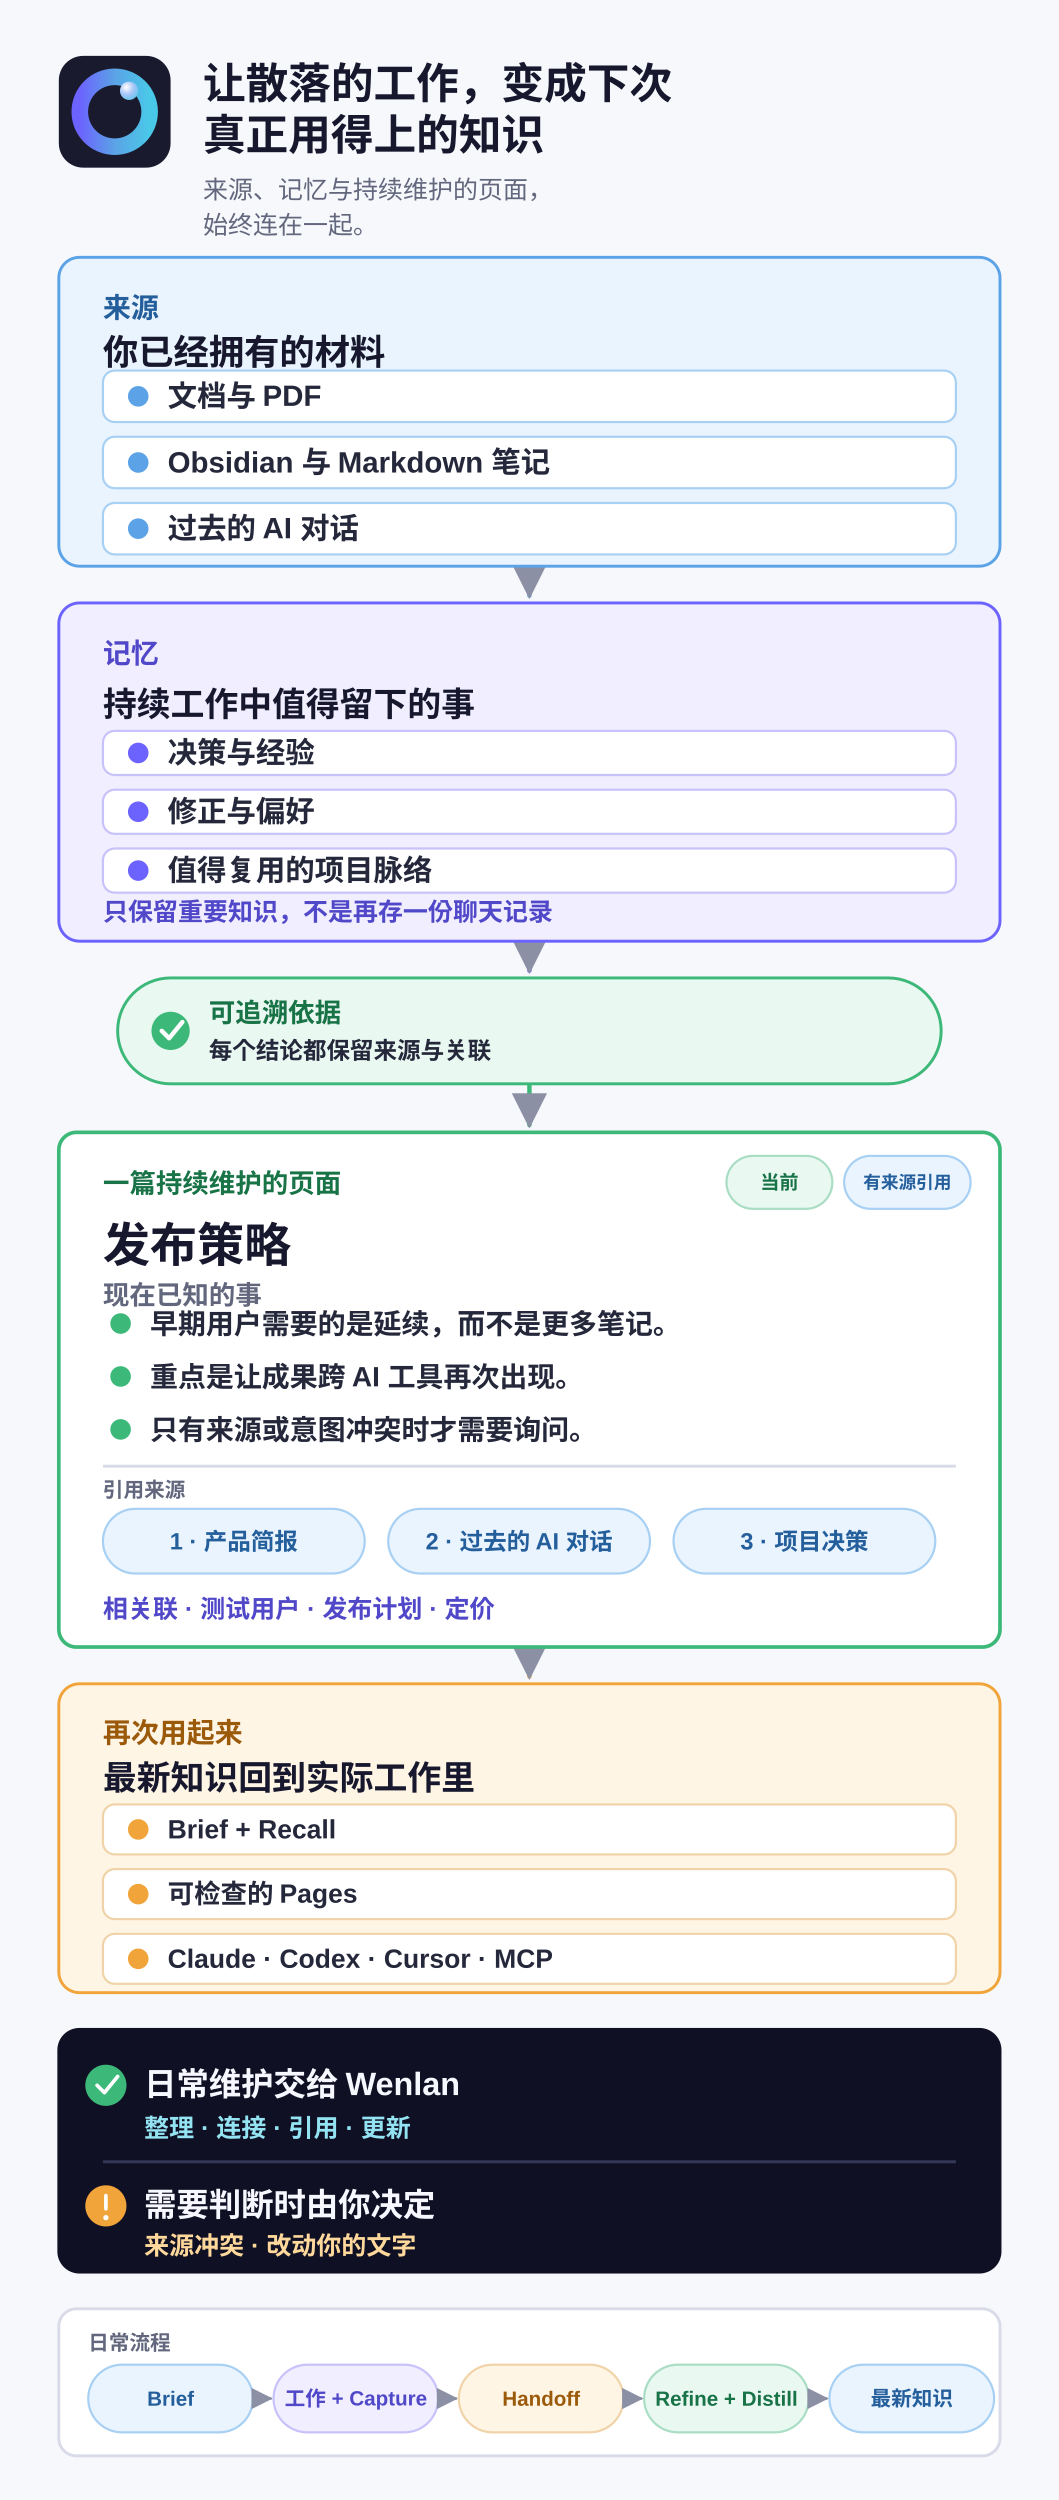
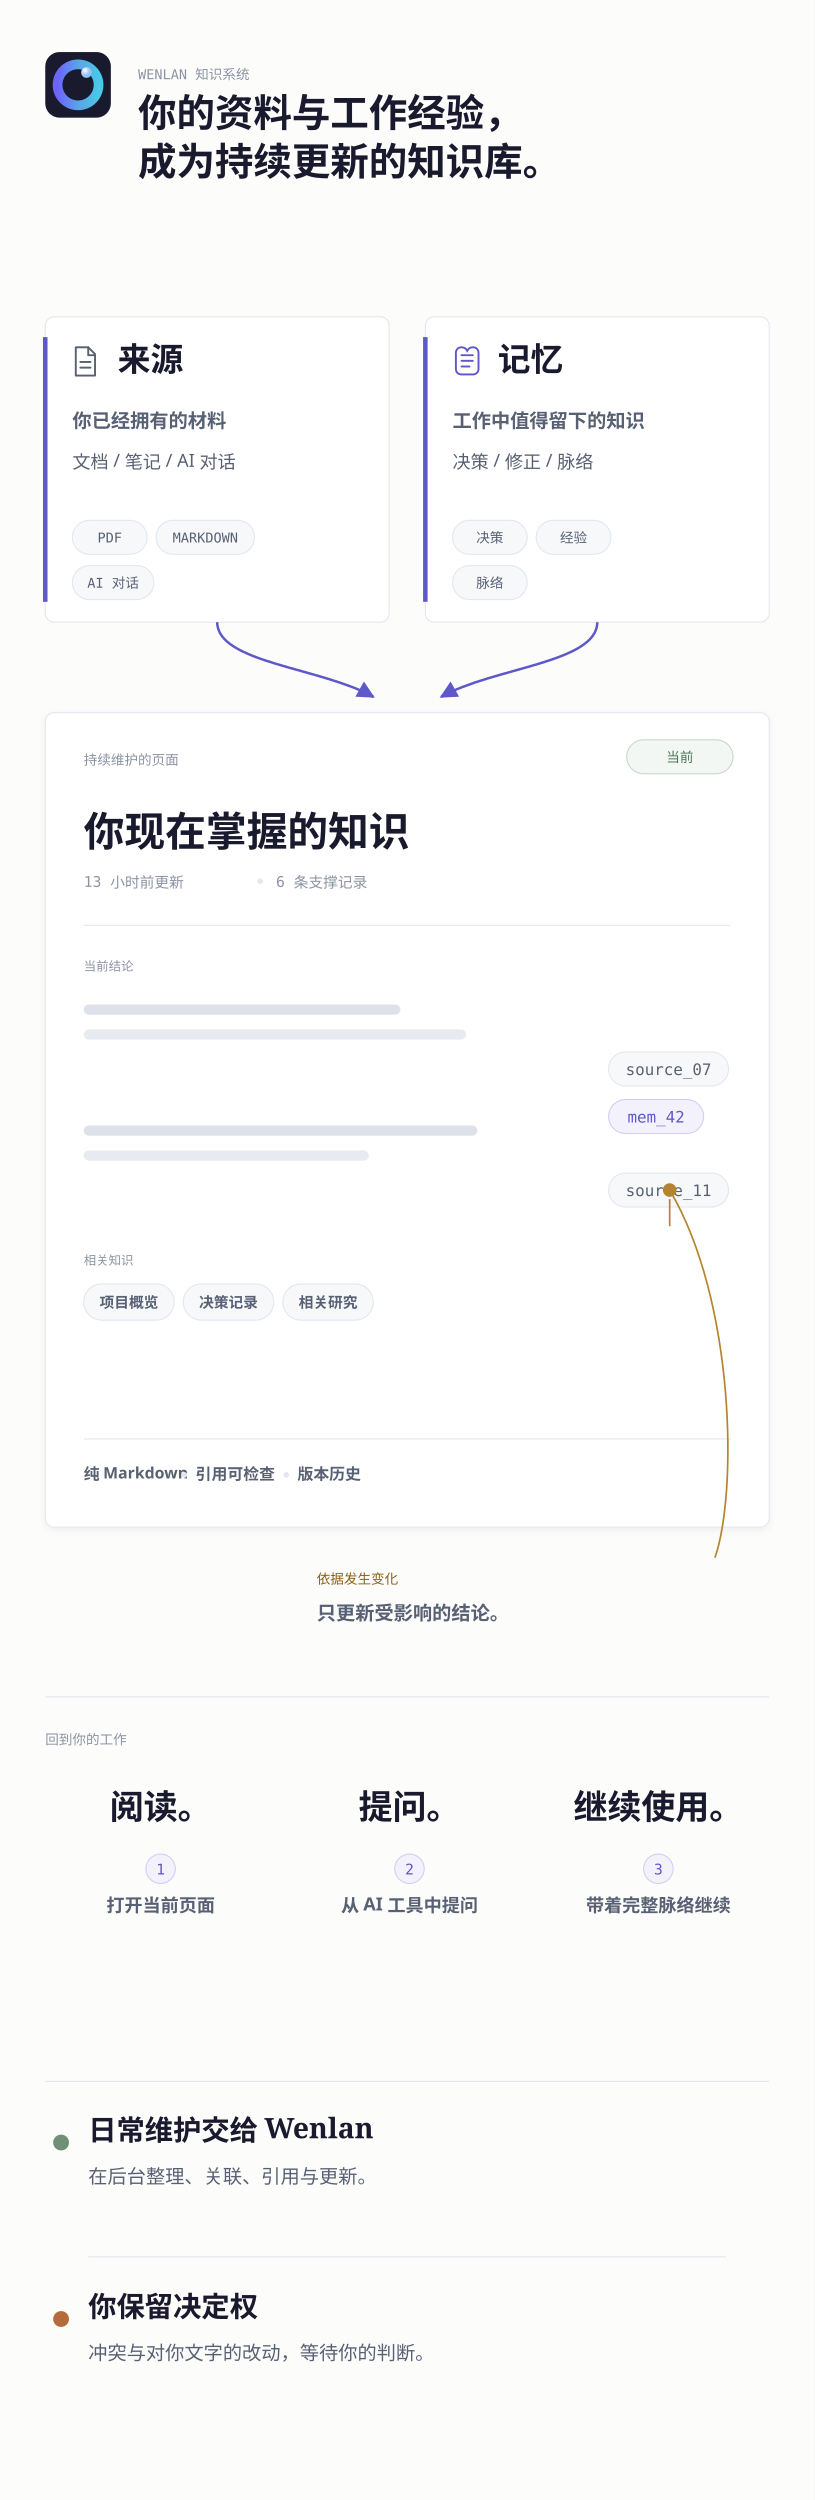
- <svg xmlns="http://www.w3.org/2000/svg" width="720" height="1700" viewBox="0 0 720 1700" fill="none" role="img" aria-labelledby="title desc">
-   <rect width="720" height="1700" fill="#F7F8FC" />
-   <g transform="translate(40 38) scale(0.1484375)">
+ <svg xmlns="http://www.w3.org/2000/svg" width="720" height="2210" viewBox="0 0 720 2210" role="img" aria-labelledby="title desc">
+   <style>text { font-kerning: normal; }</style>
+   <rect width="720" height="2210" fill="#FCFCFB" />
+   <g transform="translate(40 46) scale(0.1132812)">
    <rect width="512" height="512" rx="112" fill="#1A1A2E" />
    <circle cx="256" cy="256" r="160" fill="none" stroke="url(#overview-zh-Hans-mobile-ring)" stroke-width="76" />
    <circle cx="322" cy="160" r="42" fill="url(#overview-zh-Hans-mobile-orb)" />
  </g>
-   <text x="138" y="67" fill="#17182E" font-family="&quot;PingFang SC&quot;, &quot;PingFang TC&quot;, &quot;Hiragino Sans GB&quot;, Arial, sans-serif" font-size="29" font-weight="740" text-anchor="start" letter-spacing="0">让散落的工作，变成下次</text>
-   <text x="138" y="102" fill="#17182E" font-family="&quot;PingFang SC&quot;, &quot;PingFang TC&quot;, &quot;Hiragino Sans GB&quot;, Arial, sans-serif" font-size="29" font-weight="740" text-anchor="start" letter-spacing="0">真正用得上的知识</text>
-   <text x="138" y="135" fill="#62677D" font-family="&quot;PingFang SC&quot;, &quot;PingFang TC&quot;, &quot;Hiragino Sans GB&quot;, Arial, sans-serif" font-size="17" font-weight="520" text-anchor="start" letter-spacing="0">来源、记忆与持续维护的页面，</text>
-   <text x="138" y="159" fill="#62677D" font-family="&quot;PingFang SC&quot;, &quot;PingFang TC&quot;, &quot;Hiragino Sans GB&quot;, Arial, sans-serif" font-size="17" font-weight="520" text-anchor="start" letter-spacing="0">始终连在一起。</text>
-   <path d="M 360 385 V 405" fill="none" stroke="#5BA3E6" stroke-width="3" stroke-linecap="round" stroke-linejoin="round" marker-end="url(#overview-zh-Hans-mobile-arrow)" />
-   <path d="M 360 640 V 660" fill="none" stroke="#6C63FF" stroke-width="3" stroke-linecap="round" stroke-linejoin="round" marker-end="url(#overview-zh-Hans-mobile-arrow)" />
-   <path d="M 360 737 V 765" fill="none" stroke="#3CB878" stroke-width="3" stroke-linecap="round" stroke-linejoin="round" marker-end="url(#overview-zh-Hans-mobile-arrow)" />
-   <path d="M 360 1120 V 1140" fill="none" stroke="#F0A43A" stroke-width="3" stroke-linecap="round" stroke-linejoin="round" marker-end="url(#overview-zh-Hans-mobile-arrow)" />
-   <rect x="40" y="175" width="640" height="210" rx="14" fill="#EAF4FF" stroke="#5BA3E6" stroke-width="2" />
-   <text x="70" y="216" fill="#245F9C" font-family="&quot;PingFang SC&quot;, &quot;PingFang TC&quot;, &quot;Hiragino Sans GB&quot;, Arial, sans-serif" font-size="19" font-weight="760" text-anchor="start" letter-spacing="0">来源</text>
-   <text x="70" y="248" fill="#17182E" font-family="&quot;PingFang SC&quot;, &quot;PingFang TC&quot;, &quot;Hiragino Sans GB&quot;, Arial, sans-serif" font-size="24" font-weight="700" text-anchor="start" letter-spacing="0">你已经拥有的材料</text>
-   <rect x="70" y="252" width="580" height="35" rx="8" fill="#FFFFFF" stroke="#A8D0F3" stroke-width="1.5" />
-   <circle cx="94" cy="269.5" r="7" fill="#5BA3E6" />
-   <text x="114" y="276.3" fill="#25283B" font-family="&quot;PingFang SC&quot;, &quot;PingFang TC&quot;, &quot;Hiragino Sans GB&quot;, Arial, sans-serif" font-size="20" font-weight="620" text-anchor="start" letter-spacing="0">文档与 PDF</text>
-   <rect x="70" y="297" width="580" height="35" rx="8" fill="#FFFFFF" stroke="#A8D0F3" stroke-width="1.5" />
-   <circle cx="94" cy="314.5" r="7" fill="#5BA3E6" />
-   <text x="114" y="321.3" fill="#25283B" font-family="&quot;PingFang SC&quot;, &quot;PingFang TC&quot;, &quot;Hiragino Sans GB&quot;, Arial, sans-serif" font-size="20" font-weight="620" text-anchor="start" letter-spacing="0">Obsidian 与 Markdown 笔记</text>
-   <rect x="70" y="342" width="580" height="35" rx="8" fill="#FFFFFF" stroke="#A8D0F3" stroke-width="1.5" />
-   <circle cx="94" cy="359.5" r="7" fill="#5BA3E6" />
-   <text x="114" y="366.3" fill="#25283B" font-family="&quot;PingFang SC&quot;, &quot;PingFang TC&quot;, &quot;Hiragino Sans GB&quot;, Arial, sans-serif" font-size="20" font-weight="620" text-anchor="start" letter-spacing="0">过去的 AI 对话</text>
-   <rect x="40" y="410" width="640" height="230" rx="14" fill="#F0EEFF" stroke="#6C63FF" stroke-width="2" />
-   <text x="70" y="451" fill="#5048C8" font-family="&quot;PingFang SC&quot;, &quot;PingFang TC&quot;, &quot;Hiragino Sans GB&quot;, Arial, sans-serif" font-size="19" font-weight="760" text-anchor="start" letter-spacing="0">记忆</text>
-   <text x="70" y="487" fill="#17182E" font-family="&quot;PingFang SC&quot;, &quot;PingFang TC&quot;, &quot;Hiragino Sans GB&quot;, Arial, sans-serif" font-size="23" font-weight="700" text-anchor="start" letter-spacing="0">持续工作中值得留下的事</text>
-   <rect x="70" y="497" width="580" height="30" rx="8" fill="#FFFFFF" stroke="#C8C2FA" stroke-width="1.5" />
-   <circle cx="94" cy="512" r="7" fill="#6C63FF" />
-   <text x="114" y="518.8" fill="#25283B" font-family="&quot;PingFang SC&quot;, &quot;PingFang TC&quot;, &quot;Hiragino Sans GB&quot;, Arial, sans-serif" font-size="20" font-weight="620" text-anchor="start" letter-spacing="0">决策与经验</text>
-   <rect x="70" y="537" width="580" height="30" rx="8" fill="#FFFFFF" stroke="#C8C2FA" stroke-width="1.5" />
-   <circle cx="94" cy="552" r="7" fill="#6C63FF" />
-   <text x="114" y="558.8" fill="#25283B" font-family="&quot;PingFang SC&quot;, &quot;PingFang TC&quot;, &quot;Hiragino Sans GB&quot;, Arial, sans-serif" font-size="20" font-weight="620" text-anchor="start" letter-spacing="0">修正与偏好</text>
-   <rect x="70" y="577" width="580" height="30" rx="8" fill="#FFFFFF" stroke="#C8C2FA" stroke-width="1.5" />
-   <circle cx="94" cy="592" r="7" fill="#6C63FF" />
-   <text x="114" y="598.8" fill="#25283B" font-family="&quot;PingFang SC&quot;, &quot;PingFang TC&quot;, &quot;Hiragino Sans GB&quot;, Arial, sans-serif" font-size="20" font-weight="620" text-anchor="start" letter-spacing="0">值得复用的项目脉络</text>
-   <text x="70" y="626" fill="#5048C8" font-family="&quot;PingFang SC&quot;, &quot;PingFang TC&quot;, &quot;Hiragino Sans GB&quot;, Arial, sans-serif" font-size="17" font-weight="600" text-anchor="start" letter-spacing="0">只保留重要知识，不是再存一份聊天记录</text>
-   <rect x="80" y="665" width="560" height="72" rx="36" fill="#EAF8F2" stroke="#3CB878" stroke-width="2" />
-   <circle cx="116" cy="701" r="13" fill="#3CB878" />
-   <path d="M110 701L115 706L124 695" fill="none" stroke="#FFFFFF" stroke-width="3" stroke-linecap="round" stroke-linejoin="round" />
-   <text x="142" y="695" fill="#187347" font-family="&quot;PingFang SC&quot;, &quot;PingFang TC&quot;, &quot;Hiragino Sans GB&quot;, Arial, sans-serif" font-size="18" font-weight="760" text-anchor="start" letter-spacing="0">可追溯依据</text>
-   <text x="142" y="720" fill="#25283B" font-family="&quot;PingFang SC&quot;, &quot;PingFang TC&quot;, &quot;Hiragino Sans GB&quot;, Arial, sans-serif" font-size="16" font-weight="560" text-anchor="start" letter-spacing="0">每个结论都保留来源与关联</text>
-   <rect x="40" y="770" width="640" height="350" rx="12" fill="#FFFFFF" stroke="#3CB878" stroke-width="2.5" />
-   <text x="70" y="811" fill="#187347" font-family="&quot;PingFang SC&quot;, &quot;PingFang TC&quot;, &quot;Hiragino Sans GB&quot;, Arial, sans-serif" font-size="18" font-weight="760" text-anchor="start" letter-spacing="0">一篇持续维护的页面</text>
-   <rect x="494" y="786" width="72" height="36" rx="18" fill="#EAF8F2" stroke="#A9DDC4" stroke-width="1.5" />
-   <text x="530" y="808.55" fill="#187347" font-family="&quot;PingFang SC&quot;, &quot;PingFang TC&quot;, &quot;Hiragino Sans GB&quot;, Arial, sans-serif" font-size="13" font-weight="720" text-anchor="middle" letter-spacing="0">当前</text>
-   <rect x="574" y="786" width="86" height="36" rx="18" fill="#EAF4FF" stroke="#A8D0F3" stroke-width="1.5" />
-   <text x="617" y="808.2" fill="#245F9C" font-family="&quot;PingFang SC&quot;, &quot;PingFang TC&quot;, &quot;Hiragino Sans GB&quot;, Arial, sans-serif" font-size="12" font-weight="720" text-anchor="middle" letter-spacing="0">有来源引用</text>
-   <text x="70" y="858" fill="#17182E" font-family="&quot;PingFang SC&quot;, &quot;PingFang TC&quot;, &quot;Hiragino Sans GB&quot;, Arial, sans-serif" font-size="32" font-weight="740" text-anchor="start" letter-spacing="0">发布策略</text>
-   <text x="70" y="887" fill="#62677D" font-family="&quot;PingFang SC&quot;, &quot;PingFang TC&quot;, &quot;Hiragino Sans GB&quot;, Arial, sans-serif" font-size="18" font-weight="700" text-anchor="start" letter-spacing="0">现在已知的事</text>
-   <circle cx="82" cy="900" r="7" fill="#3CB878" />
-   <text x="102" y="907" fill="#25283B" font-family="&quot;PingFang SC&quot;, &quot;PingFang TC&quot;, &quot;Hiragino Sans GB&quot;, Arial, sans-serif" font-size="19" font-weight="570" text-anchor="start" letter-spacing="0">早期用户需要的是延续，而不是更多笔记。</text>
-   <circle cx="82" cy="936" r="7" fill="#3CB878" />
-   <text x="102" y="943" fill="#25283B" font-family="&quot;PingFang SC&quot;, &quot;PingFang TC&quot;, &quot;Hiragino Sans GB&quot;, Arial, sans-serif" font-size="19" font-weight="570" text-anchor="start" letter-spacing="0">重点是让成果跨 AI 工具再次出现。</text>
-   <circle cx="82" cy="972" r="7" fill="#3CB878" />
-   <text x="102" y="979" fill="#25283B" font-family="&quot;PingFang SC&quot;, &quot;PingFang TC&quot;, &quot;Hiragino Sans GB&quot;, Arial, sans-serif" font-size="19" font-weight="570" text-anchor="start" letter-spacing="0">只有来源或意图冲突时才需要询问。</text>
-   <line x1="70" y1="997" x2="650" y2="997" stroke="#D9DCE8" stroke-width="2" />
-   <text x="70" y="1018" fill="#62677D" font-family="&quot;PingFang SC&quot;, &quot;PingFang TC&quot;, &quot;Hiragino Sans GB&quot;, Arial, sans-serif" font-size="14" font-weight="760" text-anchor="start" letter-spacing="0">引用来源</text>
-   <rect x="70" y="1026" width="178" height="44" rx="22" fill="#EAF4FF" stroke="#A8D0F3" stroke-width="1.5" />
-   <text x="159" y="1053.6" fill="#245F9C" font-family="&quot;PingFang SC&quot;, &quot;PingFang TC&quot;, &quot;Hiragino Sans GB&quot;, Arial, sans-serif" font-size="16" font-weight="720" text-anchor="middle" letter-spacing="0">1 · 产品简报</text>
-   <rect x="264" y="1026" width="178" height="44" rx="22" fill="#EAF4FF" stroke="#A8D0F3" stroke-width="1.5" />
-   <text x="353" y="1053.6" fill="#245F9C" font-family="&quot;PingFang SC&quot;, &quot;PingFang TC&quot;, &quot;Hiragino Sans GB&quot;, Arial, sans-serif" font-size="16" font-weight="720" text-anchor="middle" letter-spacing="0">2 · 过去的 AI 对话</text>
-   <rect x="458" y="1026" width="178" height="44" rx="22" fill="#EAF4FF" stroke="#A8D0F3" stroke-width="1.5" />
-   <text x="547" y="1053.6" fill="#245F9C" font-family="&quot;PingFang SC&quot;, &quot;PingFang TC&quot;, &quot;Hiragino Sans GB&quot;, Arial, sans-serif" font-size="16" font-weight="720" text-anchor="middle" letter-spacing="0">3 · 项目决策</text>
-   <text x="70" y="1100" fill="#5048C8" font-family="&quot;PingFang SC&quot;, &quot;PingFang TC&quot;, &quot;Hiragino Sans GB&quot;, Arial, sans-serif" font-size="17" font-weight="620" text-anchor="start" letter-spacing="0">相关联 · 测试用户 · 发布计划 · 定价</text>
-   <rect x="40" y="1145" width="640" height="210" rx="14" fill="#FFF5E5" stroke="#F0A43A" stroke-width="2" />
-   <text x="70" y="1185" fill="#9B5A0A" font-family="&quot;PingFang SC&quot;, &quot;PingFang TC&quot;, &quot;Hiragino Sans GB&quot;, Arial, sans-serif" font-size="19" font-weight="760" text-anchor="start" letter-spacing="0">再次用起来</text>
-   <text x="70" y="1217" fill="#17182E" font-family="&quot;PingFang SC&quot;, &quot;PingFang TC&quot;, &quot;Hiragino Sans GB&quot;, Arial, sans-serif" font-size="23" font-weight="700" text-anchor="start" letter-spacing="0">最新知识回到实际工作里</text>
-   <rect x="70" y="1227" width="580" height="34" rx="8" fill="#FFFFFF" stroke="#F0D3A8" stroke-width="1.5" />
-   <circle cx="94" cy="1244" r="7" fill="#F0A43A" />
-   <text x="114" y="1250.12" fill="#25283B" font-family="&quot;PingFang SC&quot;, &quot;PingFang TC&quot;, &quot;Hiragino Sans GB&quot;, Arial, sans-serif" font-size="18" font-weight="620" text-anchor="start" letter-spacing="0">Brief + Recall</text>
-   <rect x="70" y="1271" width="580" height="34" rx="8" fill="#FFFFFF" stroke="#F0D3A8" stroke-width="1.5" />
-   <circle cx="94" cy="1288" r="7" fill="#F0A43A" />
-   <text x="114" y="1294.12" fill="#25283B" font-family="&quot;PingFang SC&quot;, &quot;PingFang TC&quot;, &quot;Hiragino Sans GB&quot;, Arial, sans-serif" font-size="18" font-weight="620" text-anchor="start" letter-spacing="0">可检查的 Pages</text>
-   <rect x="70" y="1315" width="580" height="34" rx="8" fill="#FFFFFF" stroke="#F0D3A8" stroke-width="1.5" />
-   <circle cx="94" cy="1332" r="7" fill="#F0A43A" />
-   <text x="114" y="1338.12" fill="#25283B" font-family="&quot;PingFang SC&quot;, &quot;PingFang TC&quot;, &quot;Hiragino Sans GB&quot;, Arial, sans-serif" font-size="18" font-weight="620" text-anchor="start" letter-spacing="0">Claude · Codex · Cursor · MCP</text>
-   <rect x="40" y="1380" width="640" height="165" rx="14" fill="#101024" stroke="#101024" stroke-width="2" />
-   <circle cx="72" cy="1418" r="14" fill="#3CB878" />
-   <path d="M66 1418L71 1423L80 1412" fill="none" stroke="#FFFFFF" stroke-width="2.5" stroke-linecap="round" stroke-linejoin="round" />
-   <text x="98" y="1425" fill="#F7F8FF" font-family="&quot;PingFang SC&quot;, &quot;PingFang TC&quot;, &quot;Hiragino Sans GB&quot;, Arial, sans-serif" font-size="22" font-weight="700" text-anchor="start" letter-spacing="0">日常维护交给 Wenlan</text>
-   <text x="98" y="1453" fill="#93E3F2" font-family="&quot;PingFang SC&quot;, &quot;PingFang TC&quot;, &quot;Hiragino Sans GB&quot;, Arial, sans-serif" font-size="17" font-weight="600" text-anchor="start" letter-spacing="0">整理 · 连接 · 引用 · 更新</text>
-   <line x1="70" y1="1470" x2="650" y2="1470" stroke="#343858" stroke-width="2" />
-   <circle cx="72" cy="1500" r="14" fill="#F0A43A" />
-   <path d="M72 1493V1502" stroke="#FFFFFF" stroke-width="2.5" stroke-linecap="round" />
-   <circle cx="72" cy="1508" r="1.8" fill="#FFFFFF" />
-   <text x="98" y="1507" fill="#F7F8FF" font-family="&quot;PingFang SC&quot;, &quot;PingFang TC&quot;, &quot;Hiragino Sans GB&quot;, Arial, sans-serif" font-size="22" font-weight="700" text-anchor="start" letter-spacing="0">需要判断时由你决定</text>
-   <text x="98" y="1533" fill="#FFD89B" font-family="&quot;PingFang SC&quot;, &quot;PingFang TC&quot;, &quot;Hiragino Sans GB&quot;, Arial, sans-serif" font-size="17" font-weight="600" text-anchor="start" letter-spacing="0">来源冲突 · 改动你的文字</text>
-   <rect x="40" y="1570" width="640" height="100" rx="12" fill="#FFFFFF" stroke="#D9DCE8" stroke-width="2" />
-   <text x="60" y="1598" fill="#62677D" font-family="&quot;PingFang SC&quot;, &quot;PingFang TC&quot;, &quot;Hiragino Sans GB&quot;, Arial, sans-serif" font-size="14" font-weight="760" text-anchor="start" letter-spacing="0">日常流程</text>
-   <rect x="60" y="1608" width="112" height="46" rx="23" fill="#EAF4FF" stroke="#A8D0F3" stroke-width="1.5" />
-   <text x="116" y="1635.9" fill="#245F9C" font-family="&quot;PingFang SC&quot;, &quot;PingFang TC&quot;, &quot;Hiragino Sans GB&quot;, Arial, sans-serif" font-size="14" font-weight="720" text-anchor="middle" letter-spacing="0">Brief</text>
-   <path d="M 175 1631 H 184" fill="none" stroke="#8B90A4" stroke-width="1.8" stroke-linecap="round" stroke-linejoin="round" marker-end="url(#overview-zh-Hans-mobile-arrow)" />
-   <rect x="186" y="1608" width="112" height="46" rx="23" fill="#F0EEFF" stroke="#C8C2FA" stroke-width="1.5" />
-   <text x="242" y="1635.9" fill="#5048C8" font-family="&quot;PingFang SC&quot;, &quot;PingFang TC&quot;, &quot;Hiragino Sans GB&quot;, Arial, sans-serif" font-size="14" font-weight="720" text-anchor="middle" letter-spacing="0">工作 + Capture</text>
-   <path d="M 301 1631 H 310" fill="none" stroke="#8B90A4" stroke-width="1.8" stroke-linecap="round" stroke-linejoin="round" marker-end="url(#overview-zh-Hans-mobile-arrow)" />
-   <rect x="312" y="1608" width="112" height="46" rx="23" fill="#FFF5E5" stroke="#F0D3A8" stroke-width="1.5" />
-   <text x="368" y="1635.9" fill="#9B5A0A" font-family="&quot;PingFang SC&quot;, &quot;PingFang TC&quot;, &quot;Hiragino Sans GB&quot;, Arial, sans-serif" font-size="14" font-weight="720" text-anchor="middle" letter-spacing="0">Handoff</text>
-   <path d="M 427 1631 H 436" fill="none" stroke="#8B90A4" stroke-width="1.8" stroke-linecap="round" stroke-linejoin="round" marker-end="url(#overview-zh-Hans-mobile-arrow)" />
-   <rect x="438" y="1608" width="112" height="46" rx="23" fill="#EAF8F2" stroke="#A9DDC4" stroke-width="1.5" />
-   <text x="494" y="1635.9" fill="#187347" font-family="&quot;PingFang SC&quot;, &quot;PingFang TC&quot;, &quot;Hiragino Sans GB&quot;, Arial, sans-serif" font-size="14" font-weight="720" text-anchor="middle" letter-spacing="0">Refine + Distill</text>
-   <path d="M 553 1631 H 562" fill="none" stroke="#8B90A4" stroke-width="1.8" stroke-linecap="round" stroke-linejoin="round" marker-end="url(#overview-zh-Hans-mobile-arrow)" />
-   <rect x="564" y="1608" width="112" height="46" rx="23" fill="#EAF4FF" stroke="#A8D0F3" stroke-width="1.5" />
-   <text x="620" y="1635.9" fill="#245F9C" font-family="&quot;PingFang SC&quot;, &quot;PingFang TC&quot;, &quot;Hiragino Sans GB&quot;, Arial, sans-serif" font-size="14" font-weight="720" text-anchor="middle" letter-spacing="0">最新知识</text>
+   <g data-fit-region="overview-zh-Hans-mobile-heading" data-fit-x="122" data-fit-y="44" data-fit-width="558" data-fit-height="190" data-check-overlap="false">
+     <text x="122" y="70" font-family="&quot;JetBrains Mono&quot;, &quot;PingFang SC&quot;, &quot;PingFang TC&quot;, ui-monospace, monospace" font-size="12" font-weight="500" fill="#8B93A3" text-anchor="start">WENLAN 知识系统</text>
+     <text x="122" y="112" font-family="&quot;Songti SC&quot;, &quot;Songti TC&quot;, &quot;STSong&quot;, &quot;PingFang SC&quot;, &quot;PingFang TC&quot;, serif" font-size="34" font-weight="600" fill="#1A1A2E" text-anchor="start">你的资料与工作经验，</text>
+     <text x="122" y="155" font-family="&quot;Songti SC&quot;, &quot;Songti TC&quot;, &quot;STSong&quot;, &quot;PingFang SC&quot;, &quot;PingFang TC&quot;, serif" font-size="34" font-weight="600" fill="#1A1A2E" text-anchor="start">成为持续更新的知识库。</text>
+   </g>
+   <g data-fit-region="overview-zh-Hans-mobile-sources" data-fit-x="40" data-fit-y="280" data-fit-width="304" data-fit-height="270" data-check-overlap="true">
+     <rect x="40" y="280" width="304" height="270" rx="8" fill="#FFFFFF" stroke="#E3E7EE" />
+     <line x1="40" y1="298" x2="40" y2="532" stroke="#5E58C8" stroke-width="4" />
+     <g fill="none" stroke="#586174" stroke-width="1.7" stroke-linecap="round" stroke-linejoin="round">
+       <path d="M67 307h11l6 6v19H67z" />
+       <path d="M78 307v7h6" />
+       <path d="M71 320h9M71 325h9" />
+     </g>
+     <text x="104" y="328" font-family="&quot;Songti SC&quot;, &quot;Songti TC&quot;, &quot;STSong&quot;, &quot;PingFang SC&quot;, &quot;PingFang TC&quot;, serif" font-size="29" font-weight="600" fill="#1A1A2E" text-anchor="start">来源</text>
+     <text x="64" y="378" font-family="&quot;PingFang SC&quot;, &quot;PingFang TC&quot;, &quot;Hiragino Sans GB&quot;, sans-serif" font-size="17" font-weight="600" fill="#586174" text-anchor="start">你已经拥有的材料</text>
+     <text x="64" y="414" font-family="&quot;PingFang SC&quot;, &quot;PingFang TC&quot;, &quot;Hiragino Sans GB&quot;, sans-serif" font-size="16" font-weight="400" fill="#586174" text-anchor="start">文档 / 笔记 / AI 对话</text>
+     <g>
+       <rect x="64" y="460" width="66" height="30" rx="15" fill="#F7F8FA" stroke="#E3E7EE" />
+       <text x="97" y="479.56" font-family="&quot;JetBrains Mono&quot;, &quot;PingFang SC&quot;, &quot;PingFang TC&quot;, ui-monospace, monospace" font-size="12" font-weight="500" fill="#586174" text-anchor="middle">PDF</text>
+     </g>
+     <g>
+       <rect x="138" y="460" width="87" height="30" rx="15" fill="#F7F8FA" stroke="#E3E7EE" />
+       <text x="181.5" y="479.56" font-family="&quot;JetBrains Mono&quot;, &quot;PingFang SC&quot;, &quot;PingFang TC&quot;, ui-monospace, monospace" font-size="12" font-weight="500" fill="#586174" text-anchor="middle">MARKDOWN</text>
+     </g>
+     <g>
+       <rect x="64" y="500" width="72" height="30" rx="15" fill="#F7F8FA" stroke="#E3E7EE" />
+       <text x="100" y="519.56" font-family="&quot;JetBrains Mono&quot;, &quot;PingFang SC&quot;, &quot;PingFang TC&quot;, ui-monospace, monospace" font-size="12" font-weight="500" fill="#586174" text-anchor="middle">AI 对话</text>
+     </g>
+   </g>
+   <g data-fit-region="overview-zh-Hans-mobile-memories" data-fit-x="376" data-fit-y="280" data-fit-width="304" data-fit-height="270" data-check-overlap="true">
+     <rect x="376" y="280" width="304" height="270" rx="8" fill="#FFFFFF" stroke="#E3E7EE" />
+     <line x1="376" y1="298" x2="376" y2="532" stroke="#5E58C8" stroke-width="4" />
+     <g fill="none" stroke="#5E58C8" stroke-width="1.7" stroke-linecap="round">
+       <path d="M403 312c0-3 2-5 5-5 2 0 4 1 5 3 1-2 3-3 5-3 3 0 5 2 5 5v14c0 3-2 5-5 5H408c-3 0-5-2-5-5z" />
+       <path d="M408 314h10M408 319h10M408 324h7" />
+     </g>
+     <text x="440" y="328" font-family="&quot;Songti SC&quot;, &quot;Songti TC&quot;, &quot;STSong&quot;, &quot;PingFang SC&quot;, &quot;PingFang TC&quot;, serif" font-size="29" font-weight="600" fill="#1A1A2E" text-anchor="start">记忆</text>
+     <text x="400" y="378" font-family="&quot;PingFang SC&quot;, &quot;PingFang TC&quot;, &quot;Hiragino Sans GB&quot;, sans-serif" font-size="17" font-weight="600" fill="#586174" text-anchor="start">工作中值得留下的知识</text>
+     <text x="400" y="414" font-family="&quot;PingFang SC&quot;, &quot;PingFang TC&quot;, &quot;Hiragino Sans GB&quot;, sans-serif" font-size="16" font-weight="400" fill="#586174" text-anchor="start">决策 / 修正 / 脉络</text>
+     <g>
+       <rect x="400" y="460" width="66" height="30" rx="15" fill="#F7F8FA" stroke="#E3E7EE" />
+       <text x="433" y="479.56" font-family="&quot;JetBrains Mono&quot;, &quot;PingFang SC&quot;, &quot;PingFang TC&quot;, ui-monospace, monospace" font-size="12" font-weight="500" fill="#586174" text-anchor="middle">决策</text>
+     </g>
+     <g>
+       <rect x="474" y="460" width="66" height="30" rx="15" fill="#F7F8FA" stroke="#E3E7EE" />
+       <text x="507" y="479.56" font-family="&quot;JetBrains Mono&quot;, &quot;PingFang SC&quot;, &quot;PingFang TC&quot;, ui-monospace, monospace" font-size="12" font-weight="500" fill="#586174" text-anchor="middle">经验</text>
+     </g>
+     <g>
+       <rect x="400" y="500" width="66" height="30" rx="15" fill="#F7F8FA" stroke="#E3E7EE" />
+       <text x="433" y="519.56" font-family="&quot;JetBrains Mono&quot;, &quot;PingFang SC&quot;, &quot;PingFang TC&quot;, ui-monospace, monospace" font-size="12" font-weight="500" fill="#586174" text-anchor="middle">脉络</text>
+     </g>
+   </g>
+   <path d="M192 550 C192 586 284 590 330 616" fill="none" stroke="#5E58C8" stroke-width="2.2" marker-end="url(#overview-zh-Hans-mobile-arrow)" />
+   <path d="M528 550 C528 586 436 590 390 616" fill="none" stroke="#5E58C8" stroke-width="2.2" marker-end="url(#overview-zh-Hans-mobile-arrow)" />
+   <g data-fit-region="overview-zh-Hans-mobile-page" data-fit-x="40" data-fit-y="630" data-fit-width="640" data-fit-height="720" data-check-overlap="false">
+     <g filter="url(#overview-zh-Hans-mobile-page-shadow)">
+       <rect x="40" y="630" width="640" height="720" rx="8" fill="#FFFFFF" stroke="#E3E7EE" />
+     </g>
+     <text x="74" y="676" font-family="&quot;JetBrains Mono&quot;, &quot;PingFang SC&quot;, &quot;PingFang TC&quot;, ui-monospace, monospace" font-size="12" font-weight="500" fill="#8B93A3" text-anchor="start">持续维护的页面</text>
+     <g>
+       <rect x="554" y="654" width="94" height="30" rx="15" fill="#F2F7F3" stroke="#C7DACB" />
+       <text x="601" y="673.56" font-family="&quot;JetBrains Mono&quot;, &quot;PingFang SC&quot;, &quot;PingFang TC&quot;, ui-monospace, monospace" font-size="12" font-weight="500" fill="#4F7558" text-anchor="middle">当前</text>
+     </g>
+     <text x="74" y="748" font-family="&quot;Songti SC&quot;, &quot;Songti TC&quot;, &quot;STSong&quot;, &quot;PingFang SC&quot;, &quot;PingFang TC&quot;, serif" font-size="36" font-weight="600" fill="#1A1A2E" text-anchor="start">你现在掌握的知识</text>
+     <text x="74" y="784" font-family="&quot;JetBrains Mono&quot;, &quot;PingFang SC&quot;, &quot;PingFang TC&quot;, ui-monospace, monospace" font-size="13" font-weight="500" fill="#8B93A3" text-anchor="start">13 小时前更新</text>
+     <circle cx="230" cy="779" r="2.5" fill="#E3E7EE" />
+     <text x="244" y="784" font-family="&quot;JetBrains Mono&quot;, &quot;PingFang SC&quot;, &quot;PingFang TC&quot;, ui-monospace, monospace" font-size="13" font-weight="500" fill="#8B93A3" text-anchor="start">6 条支撑记录</text>
+     <line x1="74" y1="818" x2="646" y2="818" stroke="#E3E7EE" />
+     <text x="74" y="858" font-family="&quot;JetBrains Mono&quot;, &quot;PingFang SC&quot;, &quot;PingFang TC&quot;, ui-monospace, monospace" font-size="11" font-weight="500" fill="#8B93A3" text-anchor="start">当前结论</text>
+     <rect x="74" y="888" width="280" height="9" rx="4.5" fill="#DDE2EA" />
+     <rect x="74" y="910" width="338" height="9" rx="4.5" fill="#E7EAF0" />
+     <g>
+       <rect x="538" y="930" width="106" height="30" rx="15" fill="#F7F8FA" stroke="#E3E7EE" />
+       <text x="591" y="950.32" font-family="&quot;JetBrains Mono&quot;, &quot;PingFang SC&quot;, &quot;PingFang TC&quot;, ui-monospace, monospace" font-size="14" font-weight="500" fill="#586174" text-anchor="middle">source_07</text>
+     </g>
+     <g>
+       <rect x="538" y="972" width="84" height="30" rx="15" fill="#F3F2FC" stroke="#D2CFF0" />
+       <text x="580" y="992.32" font-family="&quot;JetBrains Mono&quot;, &quot;PingFang SC&quot;, &quot;PingFang TC&quot;, ui-monospace, monospace" font-size="14" font-weight="500" fill="#5E58C8" text-anchor="middle">mem_42</text>
+     </g>
+     <rect x="74" y="995" width="348" height="9" rx="4.5" fill="#DDE2EA" />
+     <rect x="74" y="1017" width="252" height="9" rx="4.5" fill="#E7EAF0" />
+     <g>
+       <rect x="538" y="1037" width="106" height="30" rx="15" fill="#F7F8FA" stroke="#E3E7EE" />
+       <text x="591" y="1057.32" font-family="&quot;JetBrains Mono&quot;, &quot;PingFang SC&quot;, &quot;PingFang TC&quot;, ui-monospace, monospace" font-size="14" font-weight="500" fill="#586174" text-anchor="middle">source_11</text>
+     </g>
+     <circle cx="592" cy="1052" r="6" fill="#B5842E" />
+     <line x1="592" y1="1060" x2="592" y2="1084" stroke="#B5842E" stroke-width="1.5" />
+     <text x="74" y="1118" font-family="&quot;JetBrains Mono&quot;, &quot;PingFang SC&quot;, &quot;PingFang TC&quot;, ui-monospace, monospace" font-size="11" font-weight="500" fill="#8B93A3" text-anchor="start">相关知识</text>
+     <g>
+       <rect x="74" y="1135" width="80" height="32" rx="16" fill="#F7F8FA" stroke="#E3E7EE" />
+       <text x="114" y="1155.94" font-family="&quot;PingFang SC&quot;, &quot;PingFang TC&quot;, &quot;Hiragino Sans GB&quot;, sans-serif" font-size="13" font-weight="600" fill="#586174" text-anchor="middle">项目概览</text>
+     </g>
+     <g>
+       <rect x="162" y="1135" width="80" height="32" rx="16" fill="#F7F8FA" stroke="#E3E7EE" />
+       <text x="202" y="1155.94" font-family="&quot;PingFang SC&quot;, &quot;PingFang TC&quot;, &quot;Hiragino Sans GB&quot;, sans-serif" font-size="13" font-weight="600" fill="#586174" text-anchor="middle">决策记录</text>
+     </g>
+     <g>
+       <rect x="250" y="1135" width="80" height="32" rx="16" fill="#F7F8FA" stroke="#E3E7EE" />
+       <text x="290" y="1155.94" font-family="&quot;PingFang SC&quot;, &quot;PingFang TC&quot;, &quot;Hiragino Sans GB&quot;, sans-serif" font-size="13" font-weight="600" fill="#586174" text-anchor="middle">相关研究</text>
+     </g>
+     <line x1="74" y1="1272" x2="646" y2="1272" stroke="#E3E7EE" />
+     <text x="74" y="1308" font-family="&quot;PingFang SC&quot;, &quot;PingFang TC&quot;, &quot;Hiragino Sans GB&quot;, sans-serif" font-size="14" font-weight="600" fill="#586174" text-anchor="start">纯 Markdown</text>
+     <circle cx="163" cy="1303.8" r="2.5" fill="#E3E7EE" />
+     <text x="173" y="1308" font-family="&quot;PingFang SC&quot;, &quot;PingFang TC&quot;, &quot;Hiragino Sans GB&quot;, sans-serif" font-size="14" font-weight="600" fill="#586174" text-anchor="start">引用可检查</text>
+     <circle cx="253" cy="1303.8" r="2.5" fill="#E3E7EE" />
+     <text x="263" y="1308" font-family="&quot;PingFang SC&quot;, &quot;PingFang TC&quot;, &quot;Hiragino Sans GB&quot;, sans-serif" font-size="14" font-weight="600" fill="#586174" text-anchor="start">版本历史</text>
+   </g>
+   <g data-fit-region="overview-zh-Hans-mobile-changed-support" data-fit-x="254" data-fit-y="1375" data-fit-width="426" data-fit-height="72" data-check-overlap="true">
+     <path d="M592 1052 C650 1150 652 1320 632 1377" fill="none" stroke="#B5842E" stroke-width="1.5" />
+     <text x="280" y="1400" font-family="&quot;JetBrains Mono&quot;, &quot;PingFang SC&quot;, &quot;PingFang TC&quot;, ui-monospace, monospace" font-size="12" font-weight="500" fill="#8C5F16" text-anchor="start">依据发生变化</text>
+     <text x="280" y="1432" font-family="&quot;PingFang SC&quot;, &quot;PingFang TC&quot;, &quot;Hiragino Sans GB&quot;, sans-serif" font-size="17" font-weight="600" fill="#586174" text-anchor="start">只更新受影响的结论。</text>
+   </g>
+   <g data-fit-region="overview-zh-Hans-mobile-back-to-work" data-fit-x="40" data-fit-y="1500" data-fit-width="640" data-fit-height="270" data-check-overlap="true">
+     <line x1="40" y1="1500" x2="680" y2="1500" stroke="#E3E7EE" />
+     <text x="40" y="1542" font-family="&quot;JetBrains Mono&quot;, &quot;PingFang SC&quot;, &quot;PingFang TC&quot;, ui-monospace, monospace" font-size="12" font-weight="500" fill="#8B93A3" text-anchor="start">回到你的工作</text>
+     <text x="142" y="1608" font-family="&quot;Songti SC&quot;, &quot;Songti TC&quot;, &quot;STSong&quot;, &quot;PingFang SC&quot;, &quot;PingFang TC&quot;, serif" font-size="30" font-weight="600" fill="#1A1A2E" text-anchor="middle">阅读。</text>
+     <circle cx="142" cy="1652" r="13" fill="#F3F2FC" stroke="#D2CFF0" />
+     <text x="142" y="1657" font-family="&quot;JetBrains Mono&quot;, &quot;PingFang SC&quot;, &quot;PingFang TC&quot;, ui-monospace, monospace" font-size="13" font-weight="500" fill="#5E58C8" text-anchor="middle">1</text>
+     <text x="142" y="1690" font-family="&quot;PingFang SC&quot;, &quot;PingFang TC&quot;, &quot;Hiragino Sans GB&quot;, sans-serif" font-size="16" font-weight="600" fill="#586174" text-anchor="middle">打开当前页面</text>
+     <text x="362" y="1608" font-family="&quot;Songti SC&quot;, &quot;Songti TC&quot;, &quot;STSong&quot;, &quot;PingFang SC&quot;, &quot;PingFang TC&quot;, serif" font-size="30" font-weight="600" fill="#1A1A2E" text-anchor="middle">提问。</text>
+     <circle cx="362" cy="1652" r="13" fill="#F3F2FC" stroke="#D2CFF0" />
+     <text x="362" y="1657" font-family="&quot;JetBrains Mono&quot;, &quot;PingFang SC&quot;, &quot;PingFang TC&quot;, ui-monospace, monospace" font-size="13" font-weight="500" fill="#5E58C8" text-anchor="middle">2</text>
+     <text x="362" y="1690" font-family="&quot;PingFang SC&quot;, &quot;PingFang TC&quot;, &quot;Hiragino Sans GB&quot;, sans-serif" font-size="16" font-weight="600" fill="#586174" text-anchor="middle">从 AI 工具中提问</text>
+     <text x="582" y="1608" font-family="&quot;Songti SC&quot;, &quot;Songti TC&quot;, &quot;STSong&quot;, &quot;PingFang SC&quot;, &quot;PingFang TC&quot;, serif" font-size="30" font-weight="600" fill="#1A1A2E" text-anchor="middle">继续使用。</text>
+     <circle cx="582" cy="1652" r="13" fill="#F3F2FC" stroke="#D2CFF0" />
+     <text x="582" y="1657" font-family="&quot;JetBrains Mono&quot;, &quot;PingFang SC&quot;, &quot;PingFang TC&quot;, ui-monospace, monospace" font-size="13" font-weight="500" fill="#5E58C8" text-anchor="middle">3</text>
+     <text x="582" y="1690" font-family="&quot;PingFang SC&quot;, &quot;PingFang TC&quot;, &quot;Hiragino Sans GB&quot;, sans-serif" font-size="16" font-weight="600" fill="#586174" text-anchor="middle">带着完整脉络继续</text>
+   </g>
+   <g data-fit-region="overview-zh-Hans-mobile-authority" data-fit-x="40" data-fit-y="1840" data-fit-width="640" data-fit-height="300" data-check-overlap="true">
+     <line x1="40" y1="1840" x2="680" y2="1840" stroke="#E3E7EE" />
+     <circle cx="54" cy="1894" r="7" fill="#6F8F76" />
+     <text x="78" y="1892" font-family="&quot;Songti SC&quot;, &quot;Songti TC&quot;, &quot;STSong&quot;, &quot;PingFang SC&quot;, &quot;PingFang TC&quot;, serif" font-size="25" font-weight="600" fill="#1A1A2E" text-anchor="start">日常维护交给 Wenlan</text>
+     <text x="78" y="1930" font-family="&quot;PingFang SC&quot;, &quot;PingFang TC&quot;, &quot;Hiragino Sans GB&quot;, sans-serif" font-size="17" font-weight="400" fill="#586174" text-anchor="start">在后台整理、关联、引用与更新。</text>
+     <line x1="78" y1="1995" x2="642" y2="1995" stroke="#E3E7EE" />
+     <circle cx="54" cy="2050" r="7" fill="#B46A3A" />
+     <text x="78" y="2048" font-family="&quot;Songti SC&quot;, &quot;Songti TC&quot;, &quot;STSong&quot;, &quot;PingFang SC&quot;, &quot;PingFang TC&quot;, serif" font-size="25" font-weight="600" fill="#1A1A2E" text-anchor="start">你保留决定权</text>
+     <text x="78" y="2086" font-family="&quot;PingFang SC&quot;, &quot;PingFang TC&quot;, &quot;Hiragino Sans GB&quot;, sans-serif" font-size="17" font-weight="400" fill="#586174" text-anchor="start">冲突与对你文字的改动，等待你的判断。</text>
+   </g>
  <defs>
    <linearGradient id="overview-zh-Hans-mobile-ring" x1="96" y1="256" x2="416" y2="256" gradientUnits="userSpaceOnUse">
      <stop stop-color="#6C63FF" />
      <stop offset="0.5" stop-color="#5BA3E6" />
      <stop offset="1" stop-color="#4AC8E8" />
    </linearGradient>
    <radialGradient id="overview-zh-Hans-mobile-orb" cx="0" cy="0" r="1" gradientUnits="userSpaceOnUse" gradientTransform="translate(310 144) rotate(52.125) scale(76.0263)">
      <stop stop-color="#FFFFFF" />
      <stop offset="0.45" stop-color="#A5C4F7" />
      <stop offset="1" stop-color="#4AC8E8" />
    </radialGradient>
-     <marker id="overview-zh-Hans-mobile-arrow" viewBox="0 0 10 10" refX="9" refY="5" markerWidth="8" markerHeight="8" orient="auto-start-reverse">
-       <path d="M 0 0 L 10 5 L 0 10 z" fill="#8B90A4" />
+     <marker id="overview-zh-Hans-mobile-arrow" viewBox="0 0 10 10" refX="9" refY="5" markerWidth="7" markerHeight="7" orient="auto-start-reverse">
+       <path d="M0 0L10 5L0 10Z" fill="#5E58C8" />
    </marker>
+     <filter id="overview-zh-Hans-mobile-page-shadow" x="-20%" y="-20%" width="140%" height="150%">
+       <feDropShadow dx="0" dy="14" stdDeviation="18" flood-color="#1A1A2E" flood-opacity="0.10" />
+       <feDropShadow dx="0" dy="2" stdDeviation="3" flood-color="#1A1A2E" flood-opacity="0.06" />
+     </filter>
  </defs>
</svg>
